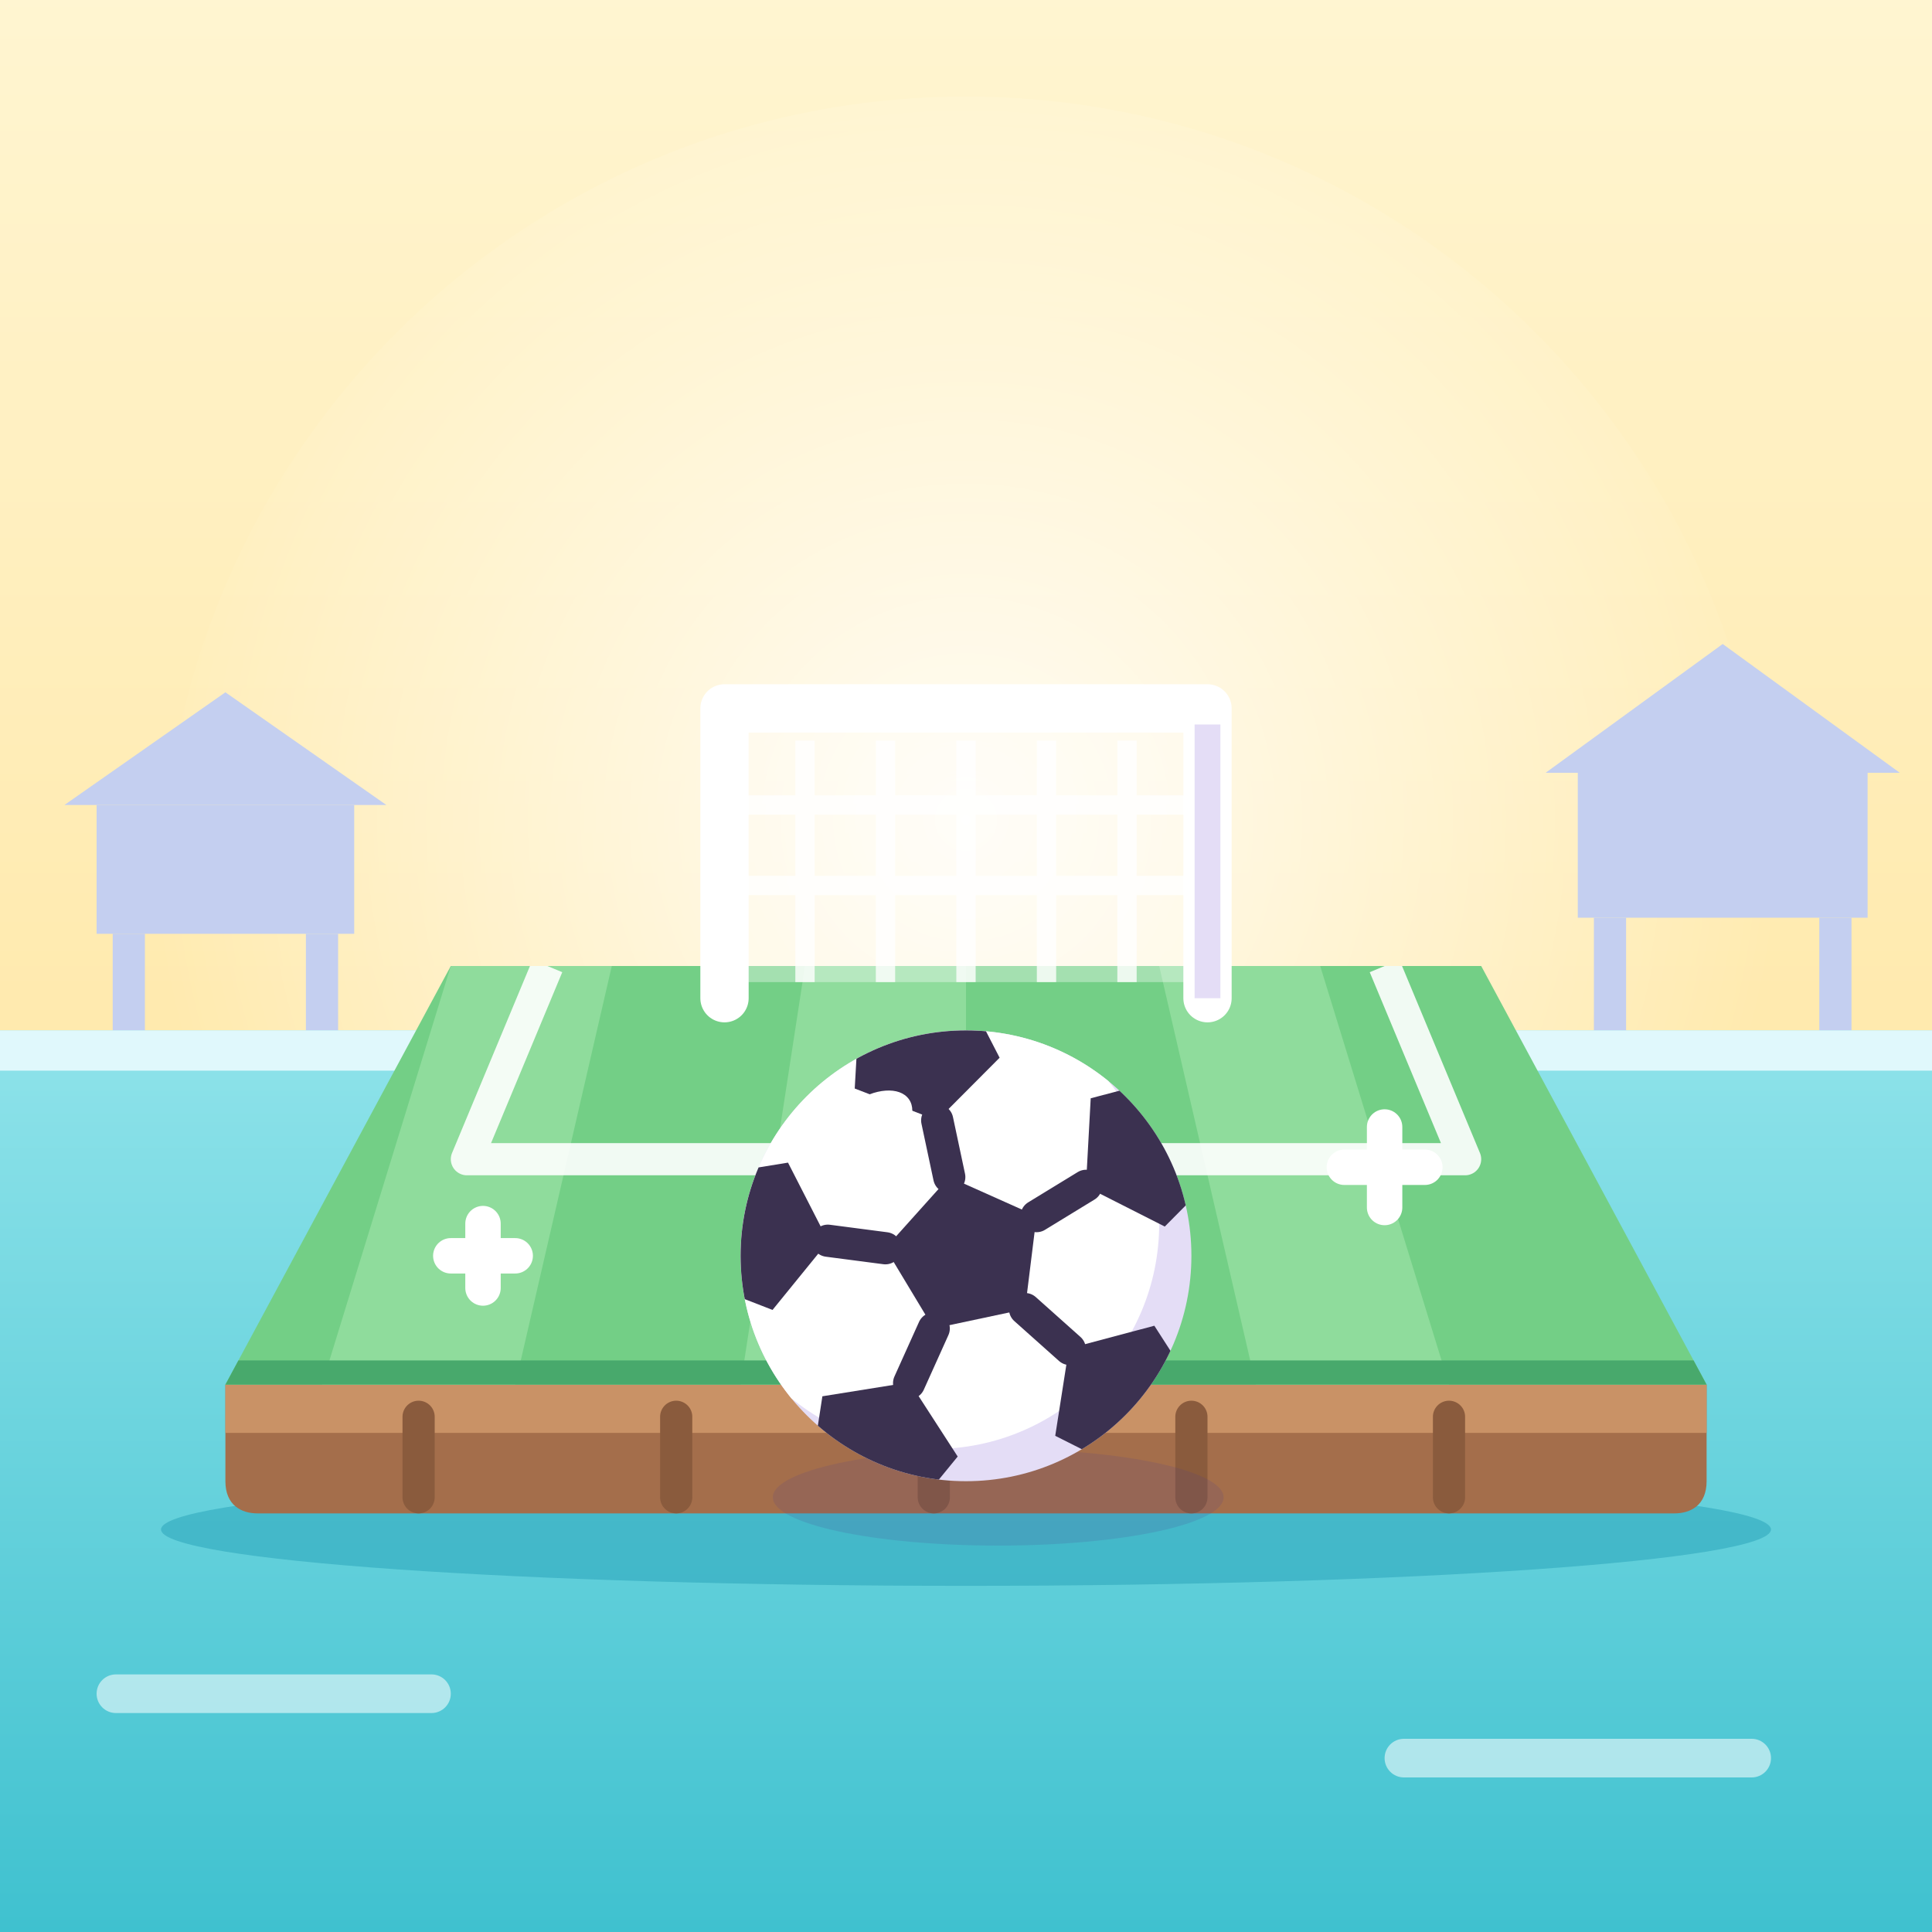
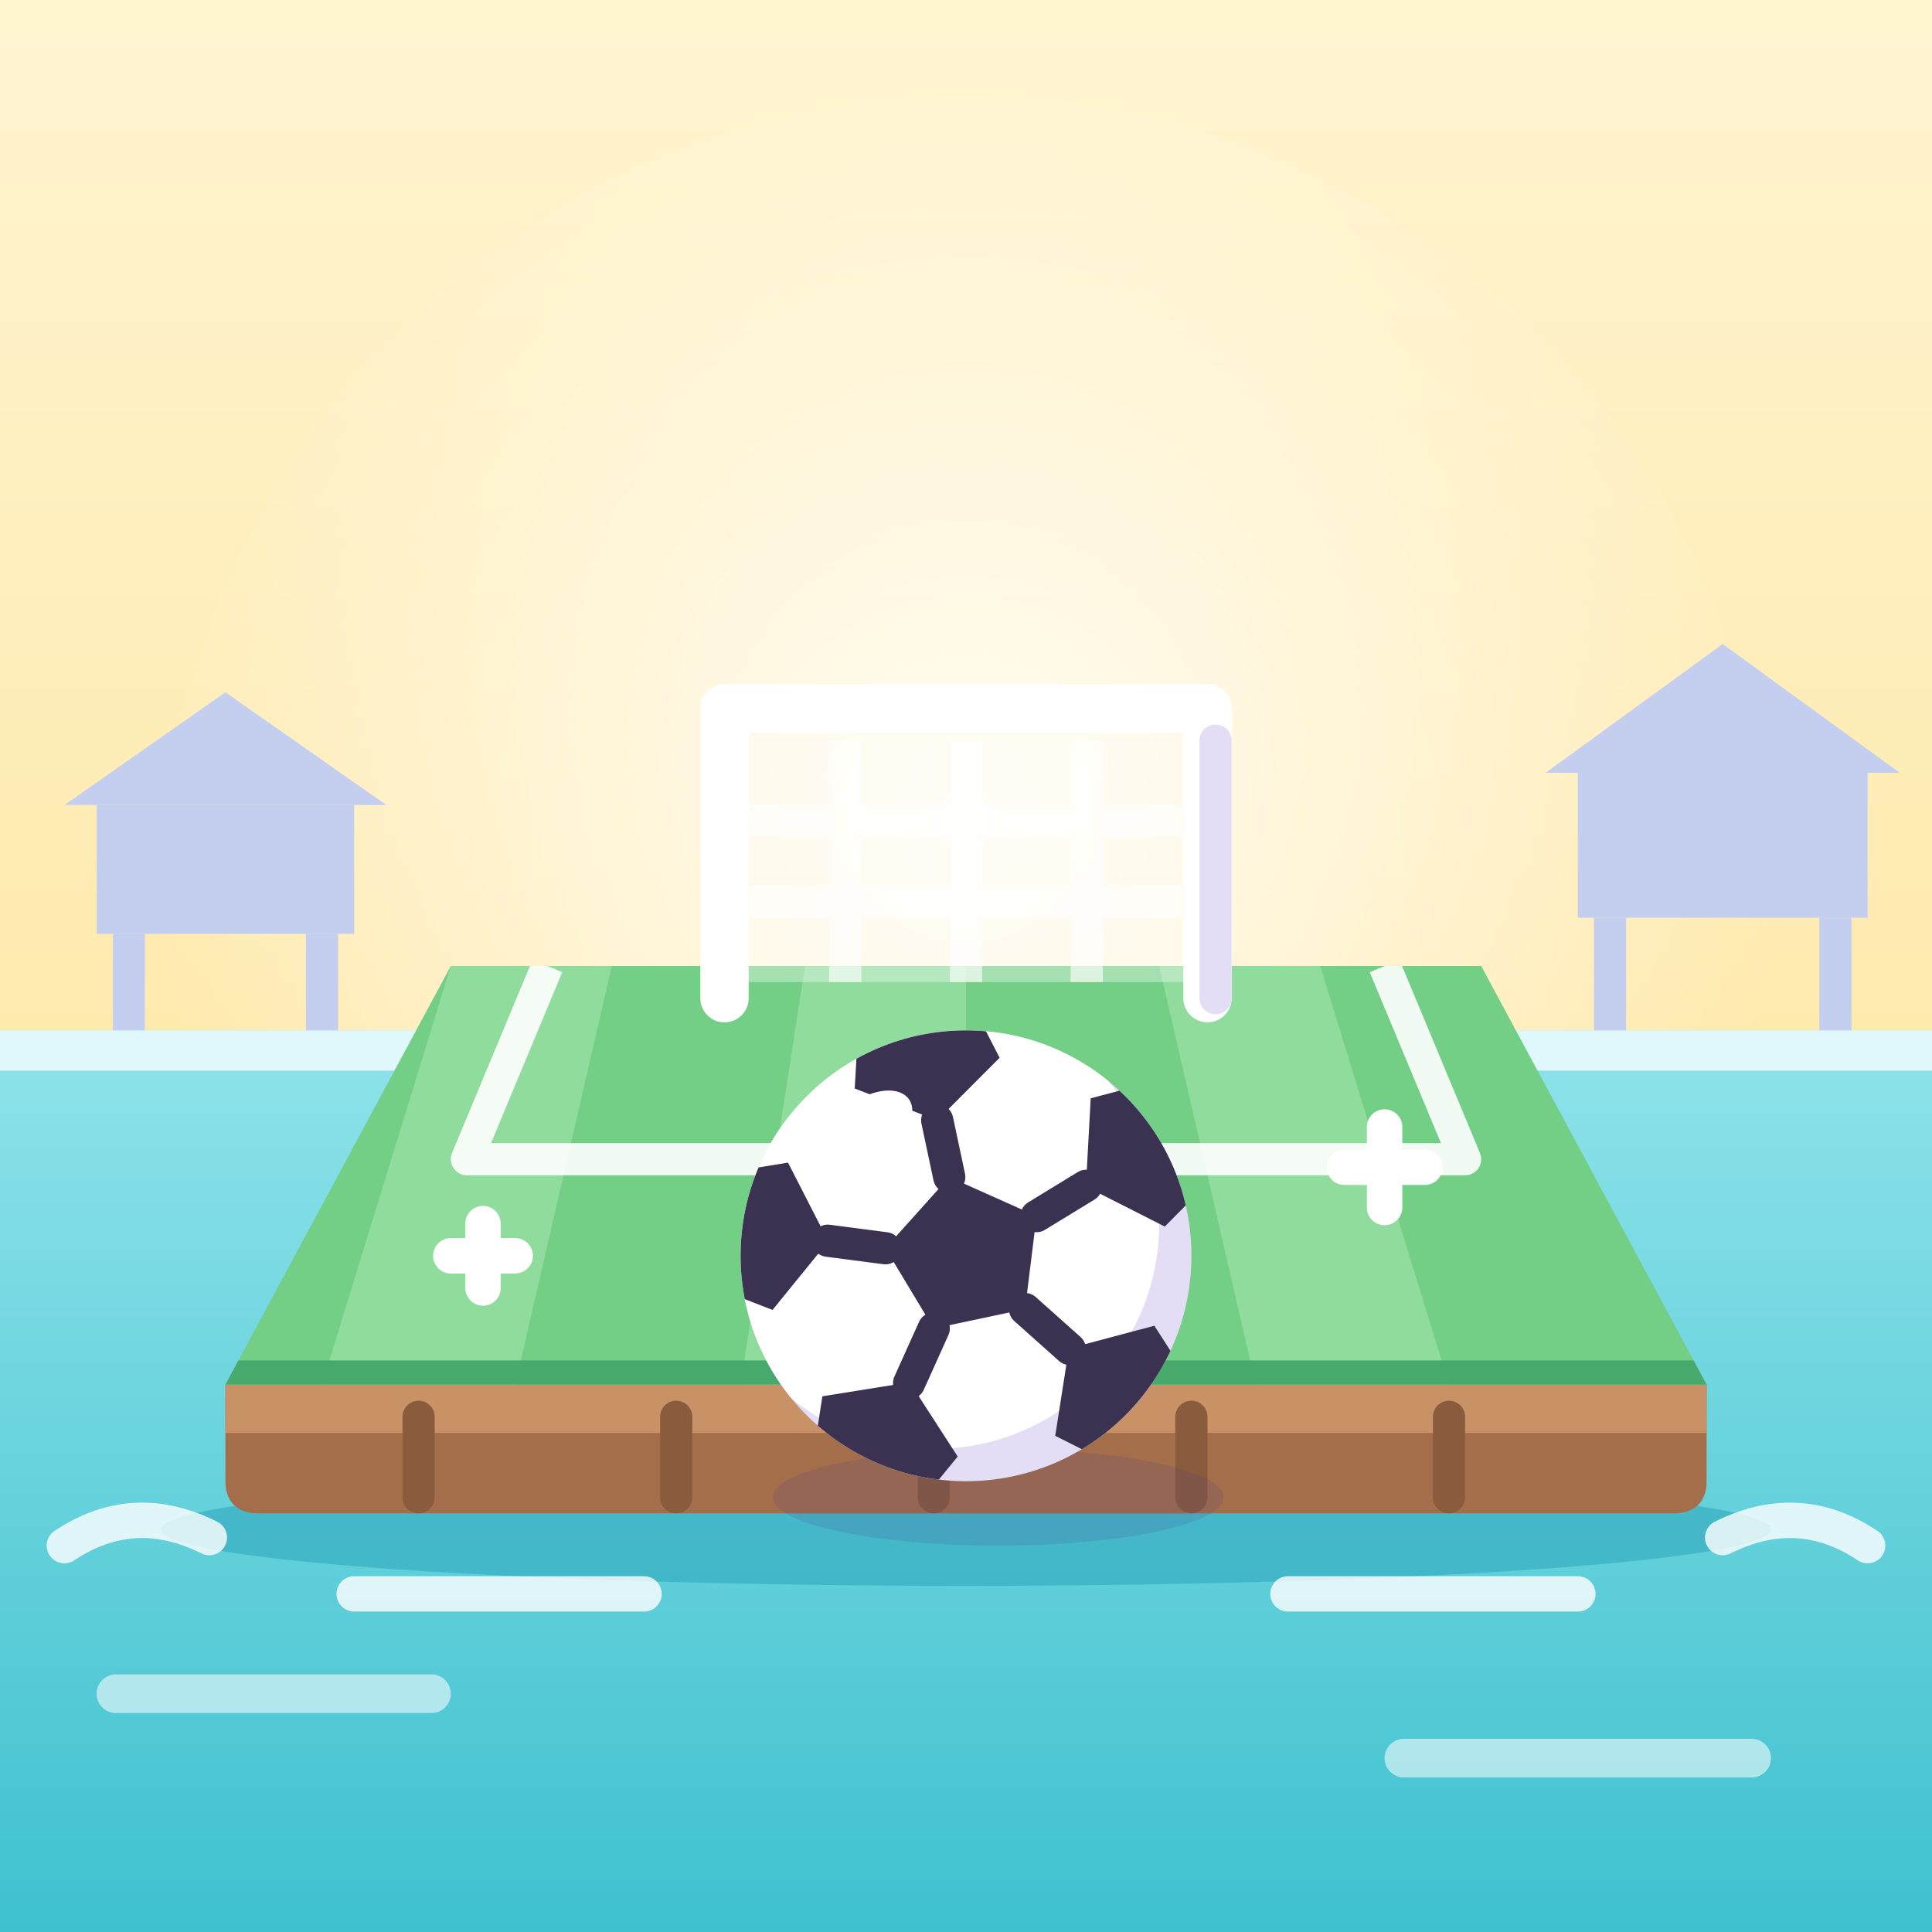
<svg xmlns="http://www.w3.org/2000/svg" viewBox="0 0 120 120">
  <defs>
    <linearGradient id="bg" x1="0" y1="0" x2="0" y2="1">
      <stop offset="0" stop-color="#fff5d1" />
      <stop offset="1" stop-color="#ffe08f" />
    </linearGradient>
    <radialGradient id="glow" cx="0.5" cy="0.45" r="0.5">
      <stop offset="0" stop-color="#fff" stop-opacity="0.85" />
      <stop offset="1" stop-color="#fff" stop-opacity="0" />
    </radialGradient>
    <linearGradient id="sea" x1="0" y1="0" x2="0" y2="1">
      <stop offset="0" stop-color="#8fe3ea" />
      <stop offset="1" stop-color="#3fc1cf" />
    </linearGradient>
    <clipPath id="pitch">
      <path d="M28 60H92L106 86H14Z" />
    </clipPath>
    <clipPath id="ball">
      <circle r="14" />
    </clipPath>
    <path id="pent" d="M0-8.6L4.6-11.6L3.4-16H-3.4L-4.6-11.6Z" />
  </defs>
  <rect width="120" height="120" fill="url(#bg)" />
  <circle cx="60" cy="56" r="50" fill="url(#glow)" />
  <g fill="#c4cff0">
    <path d="M4 50L14 43L24 50Z" />
    <rect x="6" y="50" width="16" height="8" />
    <path d="M8 58v8M20 58v8" stroke="#c4cff0" stroke-width="2" />
    <path d="M96 48L107 40L118 48Z" />
    <rect x="98" y="48" width="18" height="9" />
    <path d="M100 57v9M114 57v9" stroke="#c4cff0" stroke-width="2" />
  </g>
  <rect y="64" width="120" height="56" fill="url(#sea)" />
  <rect y="64" width="120" height="2.5" fill="#effcff" opacity="0.85" />
  <g fill="#fff" opacity="0.55">
    <rect x="6" y="104" width="22" height="2.4" rx="1.2" />
    <rect x="86" y="108" width="24" height="2.4" rx="1.2" />
  </g>
  <ellipse cx="60" cy="95" rx="50" ry="3.5" fill="#1f9cb3" opacity="0.45" />
  <path d="M14 86H106V92C106 93.5 105 94 104 94H16C15 94 14 93.5 14 92Z" fill="#a46e4b" />
  <path d="M14 86H106V89H14Z" fill="#c99266" />
  <path d="M26 88V93M42 88V93M58 88V93M74 88V93M90 88V93" stroke="#8a5b3d" stroke-width="2" stroke-linecap="round" />
+   <path d="M4 96C7 94 10 94 13 95.5M107 95.5C110 94 113 94 116 96M22 99H40M80 99H98" fill="none" stroke="#fff" stroke-width="2.2" stroke-linecap="round" opacity="0.8" />
  <g clip-path="url(#pitch)">
    <rect x="10" y="58" width="100" height="30" fill="#73cf86" />
    <path d="M28 60h10L32 86H20ZM50 60h10V86H46ZM72 60h10L90 86H78Z" fill="#8fdc9c" />
    <path d="M34 60L29 72H91L86 60" fill="none" stroke="#fff" stroke-width="2" stroke-linejoin="round" opacity="0.9" />
    <path d="M14 86H106" stroke="#48a96c" stroke-width="3" />
  </g>
  <path d="M45 61V45H75V61" fill="#fff" opacity="0.35" />
-   <path d="M50 46V61M55 46V61M60 46V61M65 46V61M70 46V61M46 50H74M46 55H74" stroke="#fff" stroke-width="1.2" opacity="0.8" />
+   <path d="M52.5 46V61M60 46V61M67.5 46V61M46 51H74M46 56H74" stroke="#fff" stroke-width="2" opacity="0.6" />
  <path d="M45 62V44H75V62" fill="none" stroke="#fff" stroke-width="3" stroke-linecap="round" stroke-linejoin="round" />
-   <path d="M75 45V62" stroke="#e4ddf6" stroke-width="1.6" />
+   <path d="M75.5 46V62" stroke="#e4ddf6" stroke-width="2" stroke-linecap="round" />
  <ellipse cx="62" cy="93" rx="14" ry="3" fill="#4b3a8c" opacity="0.16" />
  <g transform="translate(60 78)">
    <g clip-path="url(#ball)">
      <circle r="14" fill="#e4ddf6" />
      <circle cx="-2" cy="-2" r="14" fill="#fff" />
      <g fill="#3b3150" transform="rotate(-12)">
        <path d="M0-5L4.8-1.5L2.9 4H-2.9L-4.8-1.5Z" />
        <use href="#pent" />
        <use href="#pent" transform="rotate(72)" />
        <use href="#pent" transform="rotate(144)" />
        <use href="#pent" transform="rotate(216)" />
        <use href="#pent" transform="rotate(288)" />
        <path d="M0-5V-8.6M4.8-1.5L8.2-2.7M2.9 4L5.1 7M-2.9 4L-5.1 7M-4.8-1.5L-8.2-2.7" stroke="#3b3150" stroke-width="2" stroke-linecap="round" />
      </g>
    </g>
    <ellipse cx="-6" cy="-8" rx="3" ry="1.8" fill="#fff" transform="rotate(-35 -6 -8)" />
  </g>
  <path d="M86 70v5M83.5 72.5h5M30 76v4M28 78h4" stroke="#fff" stroke-width="2.2" stroke-linecap="round" />
</svg>
